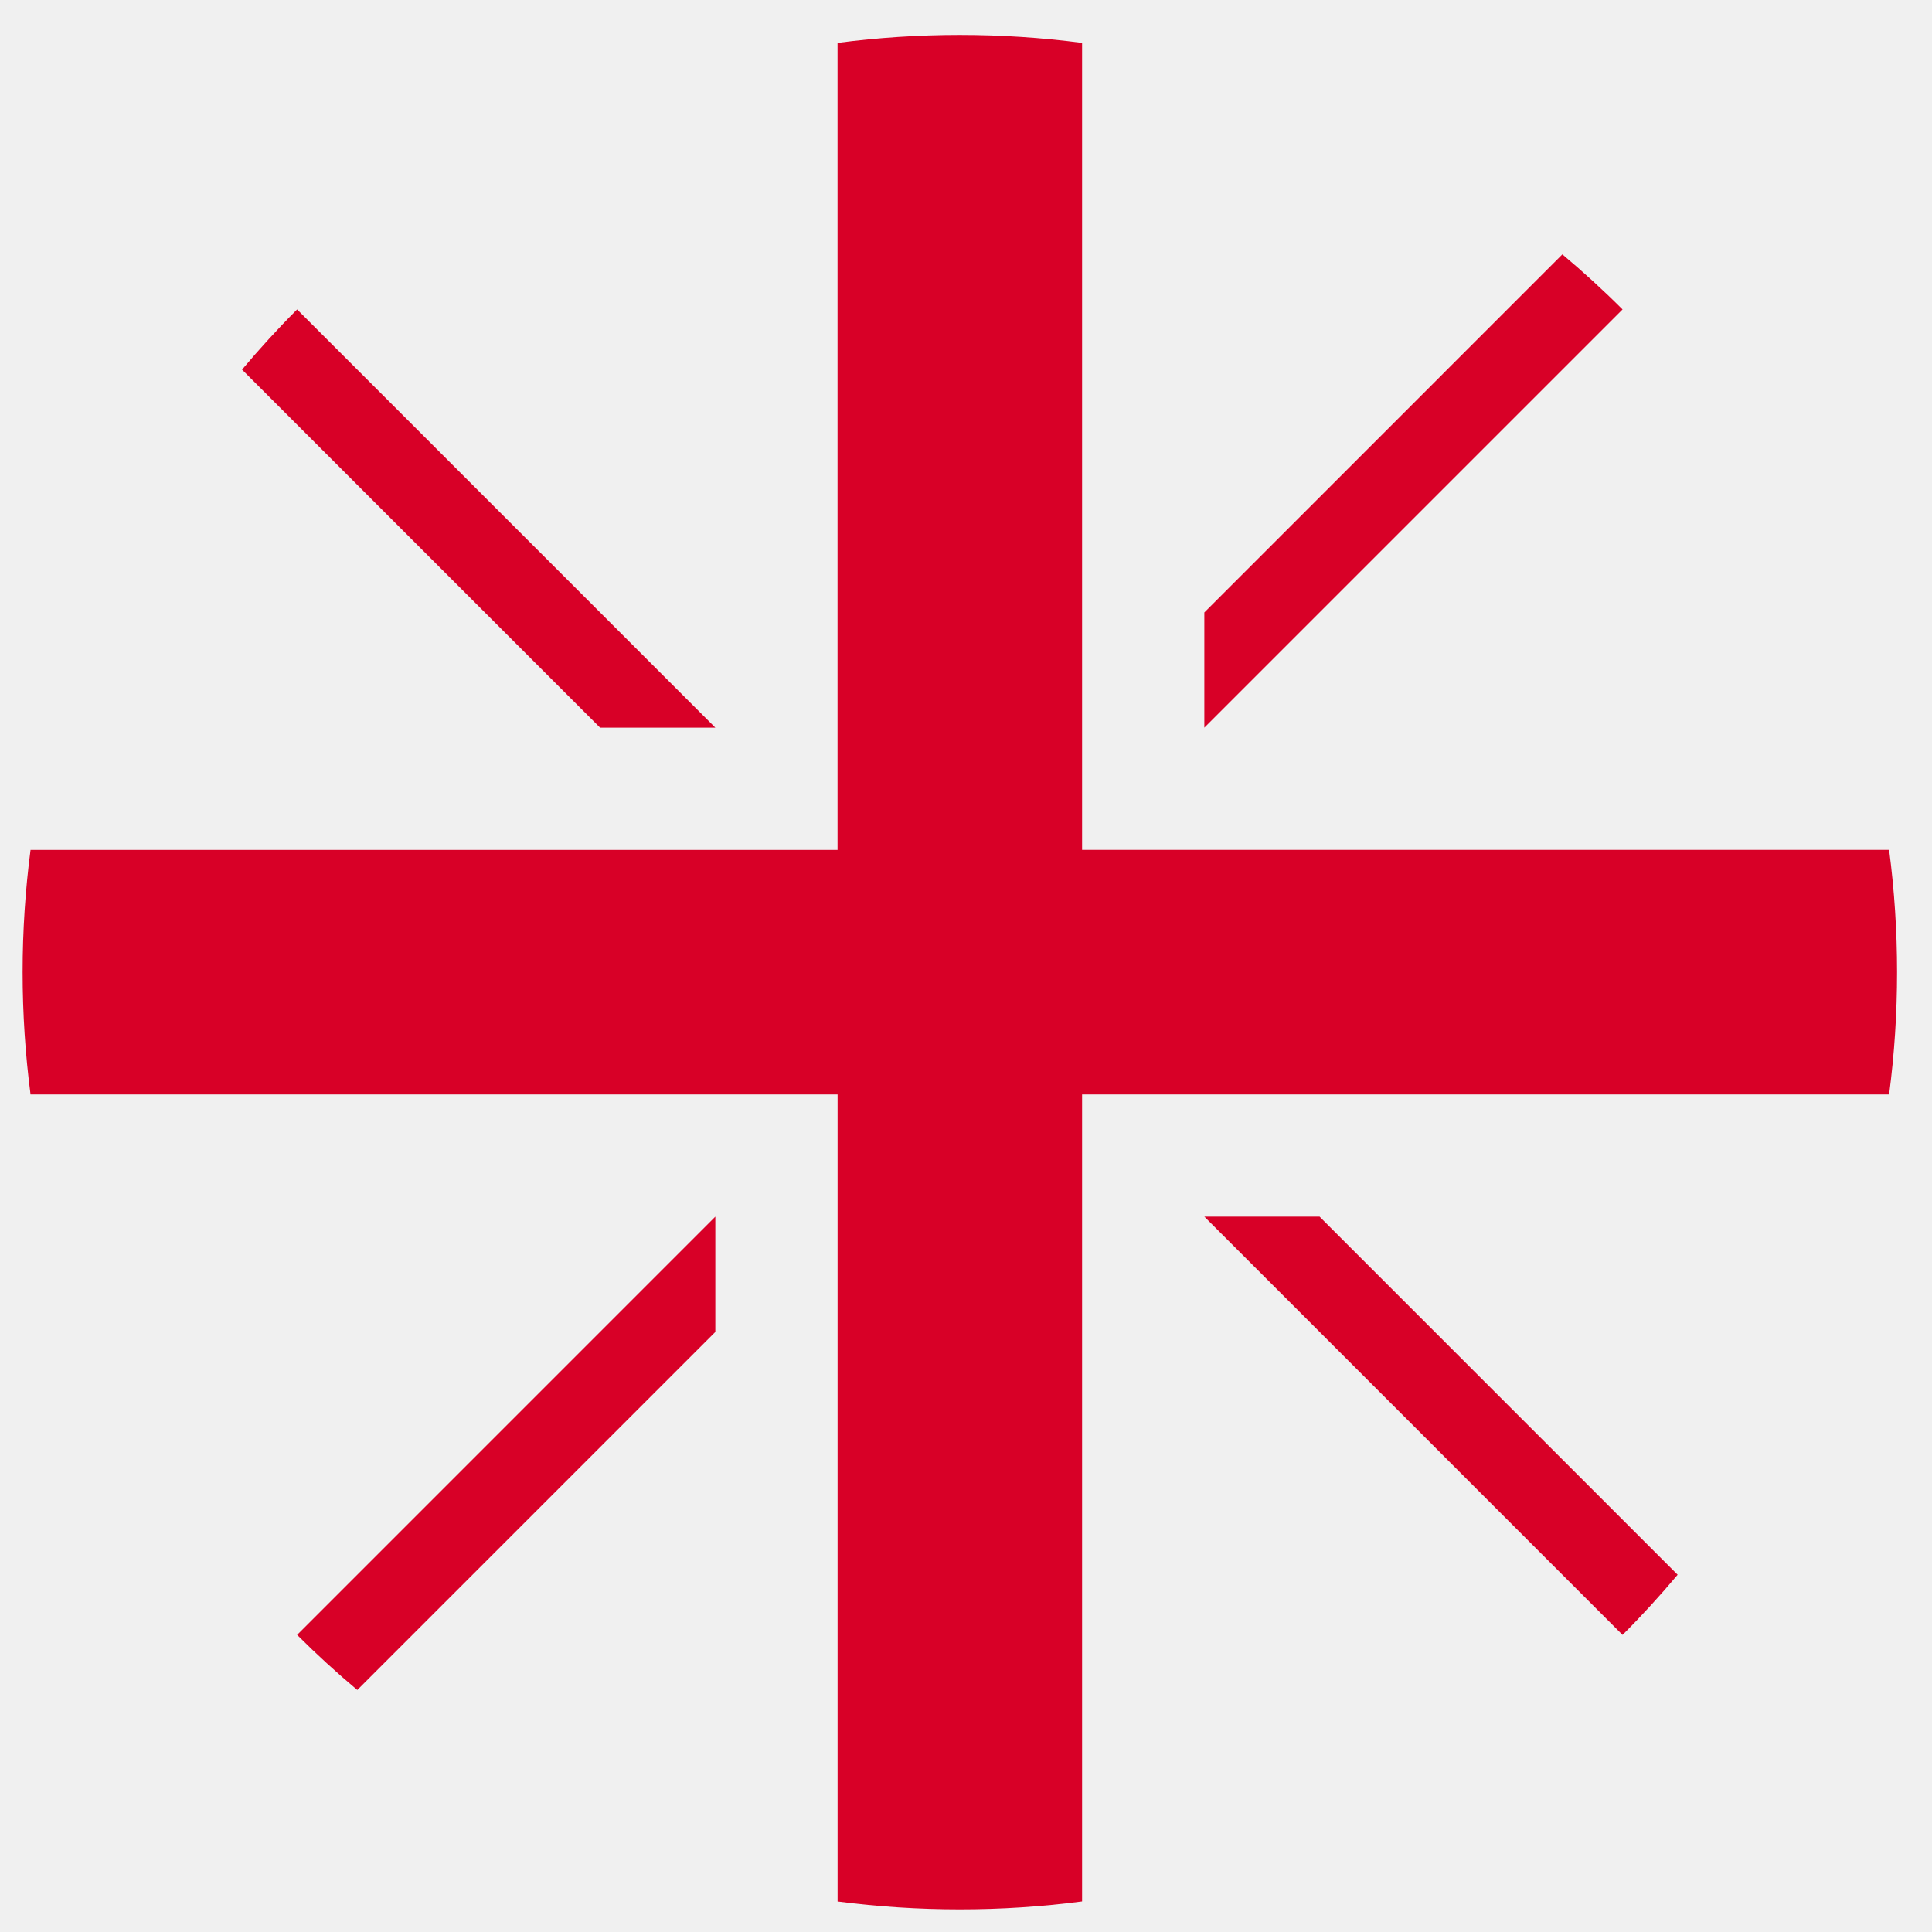
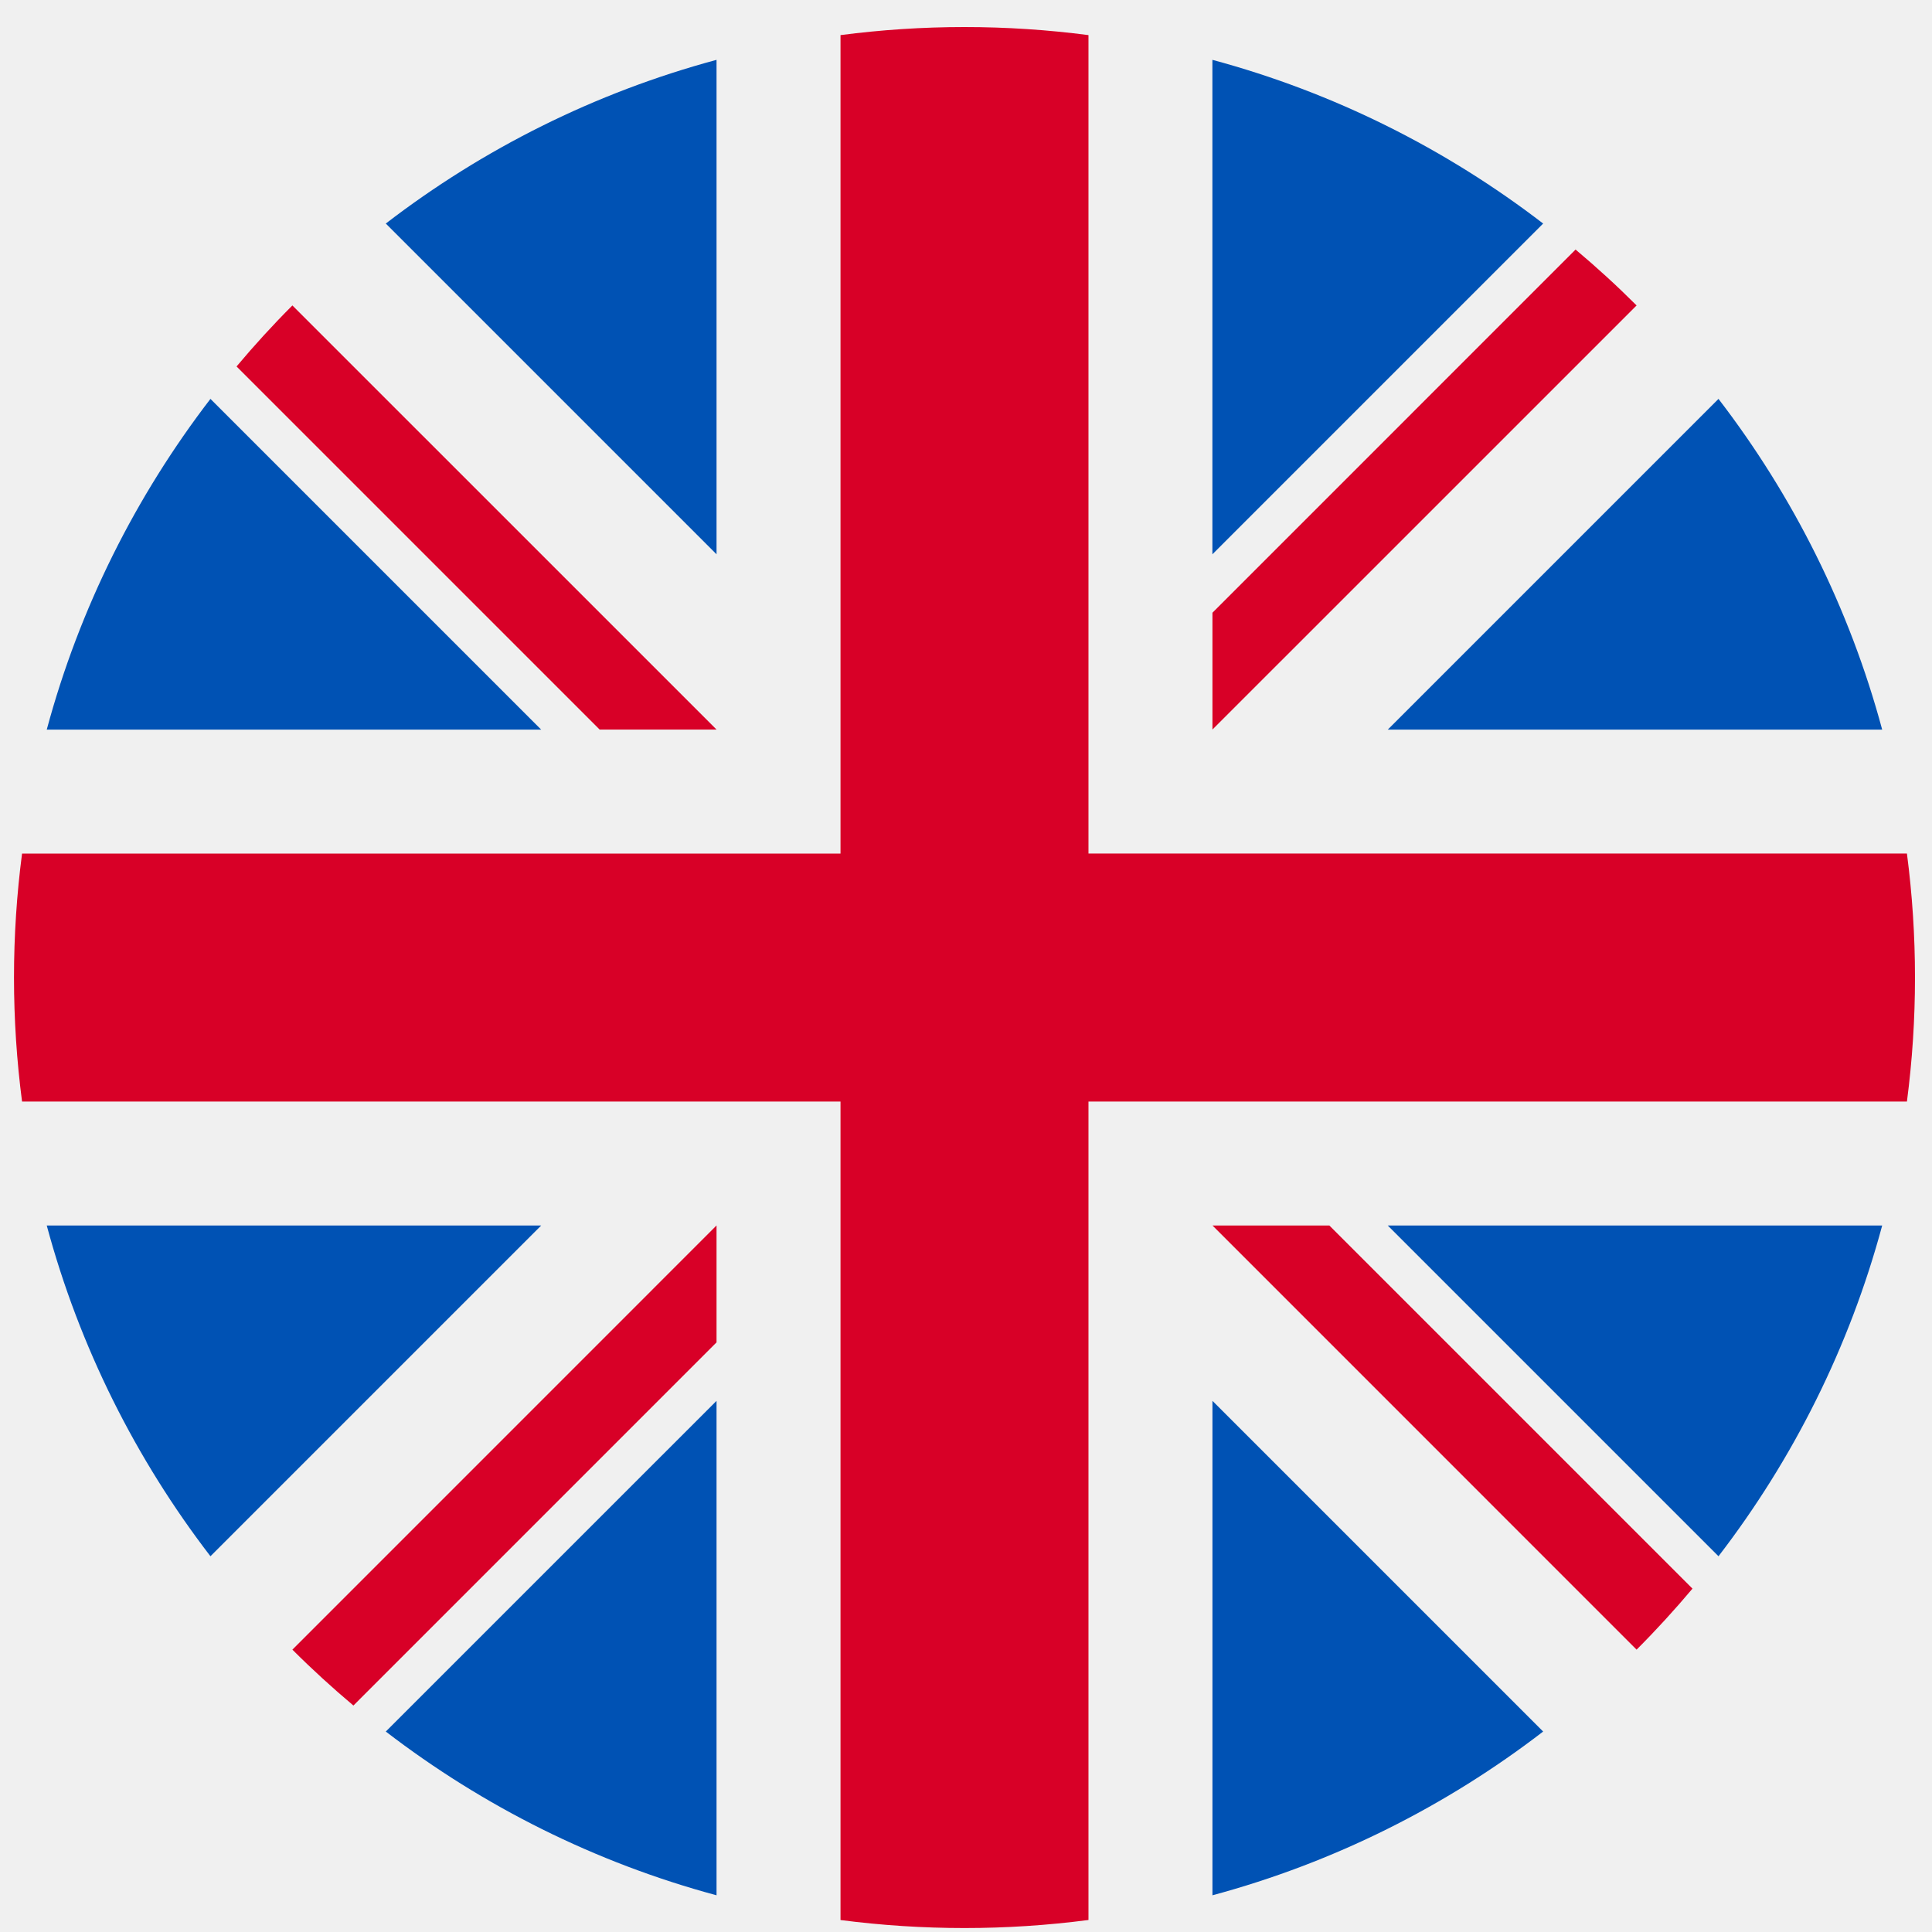
- <svg xmlns="http://www.w3.org/2000/svg" width="47" height="47" viewBox="0 0 47 47" fill="none">
-   <path d="M45.957 20.675H26.324V1.043C25.35 0.916 24.358 0.85 23.35 0.85C22.342 0.85 21.35 0.916 20.375 1.043V20.676H0.743C0.616 21.65 0.55 22.642 0.55 23.65C0.55 24.658 0.616 25.651 0.743 26.625H20.376V46.258C21.362 46.386 22.356 46.45 23.35 46.45C24.345 46.45 25.338 46.386 26.324 46.257V26.624H45.957C46.086 25.638 46.15 24.645 46.15 23.65C46.15 22.656 46.086 21.662 45.957 20.676V20.675ZM29.298 29.597L39.472 39.772C39.94 39.305 40.386 38.816 40.812 38.309L32.102 29.598L29.298 29.598L29.298 29.597ZM17.402 29.597H17.402L7.228 39.772C7.696 40.24 8.185 40.687 8.692 41.112L17.402 32.402V29.598V29.597ZM17.402 17.702V17.702L7.228 7.528C6.76 7.996 6.314 8.485 5.888 8.992L14.598 17.702H17.402L17.402 17.702ZM29.298 17.702L39.472 7.528C39.004 7.06 38.515 6.614 38.008 6.188L29.298 14.899V17.702V17.702Z" fill="#D80027" />
+ <svg xmlns="http://www.w3.org/2000/svg" width="41" height="41" viewBox="0 0 41 41" fill="none">
+   <g clip-path="url(#clip0_94_9167)">
+     <path d="M20.468 40.916C31.608 40.916 40.639 31.885 40.639 20.745C40.639 9.605 31.608 0.574 20.468 0.574C9.328 0.574 0.297 9.605 0.297 20.745C0.297 31.885 9.328 40.916 20.468 40.916Z" fill="#F0F0F0" />
+     <path d="M4.466 8.465C2.883 10.526 1.687 12.902 0.992 15.484H11.485L4.466 8.465ZM39.943 15.484C39.248 12.903 38.053 10.527 36.469 8.465L29.45 15.484H39.943ZM0.992 26.007C1.687 28.588 2.882 30.965 4.466 33.026L11.485 26.007H0.992ZM32.748 4.744C30.686 3.16 28.311 1.965 25.729 1.27V11.763L32.748 4.744V4.744ZM8.187 36.746C10.249 38.33 12.625 39.526 15.206 40.221V29.728L8.187 36.746ZM15.206 1.27C12.624 1.965 10.248 3.16 8.187 4.744L15.206 11.763V1.27ZM25.73 40.221C28.311 39.526 30.687 38.331 32.748 36.746L25.73 29.728V40.221ZM29.45 26.007L36.469 33.026C38.053 30.965 39.248 28.588 39.943 26.007H29.45Z" fill="#0052B4" />
+     <path d="M40.468 18.113H23.099V0.745C22.238 0.633 21.36 0.574 20.468 0.574C19.576 0.574 18.698 0.633 17.837 0.745V18.114H0.468C0.356 18.975 0.297 19.853 0.297 20.745C0.297 21.637 0.356 22.515 0.468 23.377H17.837V40.746C18.709 40.859 19.588 40.916 20.468 40.916C21.348 40.916 22.227 40.859 23.099 40.745V23.376H40.468C40.582 22.504 40.639 21.625 40.639 20.745C40.639 19.865 40.582 18.986 40.468 18.114V18.113ZM25.73 26.006L34.731 35.008C35.145 34.594 35.54 34.161 35.917 33.713L28.211 26.007L25.73 26.007L25.73 26.006ZM15.206 26.006H15.206L6.205 35.008C6.619 35.422 7.052 35.817 7.5 36.194L15.206 28.487V26.007V26.006ZM15.206 15.482V15.482L6.205 6.482C5.791 6.896 5.396 7.329 5.02 7.777L12.726 15.483H15.206L15.206 15.482ZM25.73 15.482L34.731 6.482C34.317 6.068 33.885 5.673 33.436 5.296L25.73 13.003V15.483V15.482Z" fill="#D80027" />
+   </g>
+   <defs>
+     <clipPath id="clip0_94_9167">
+       <rect width="40.342" height="40.342" fill="white" transform="translate(0.297363 0.574219)" />
+     </clipPath>
+   </defs>
</svg>
